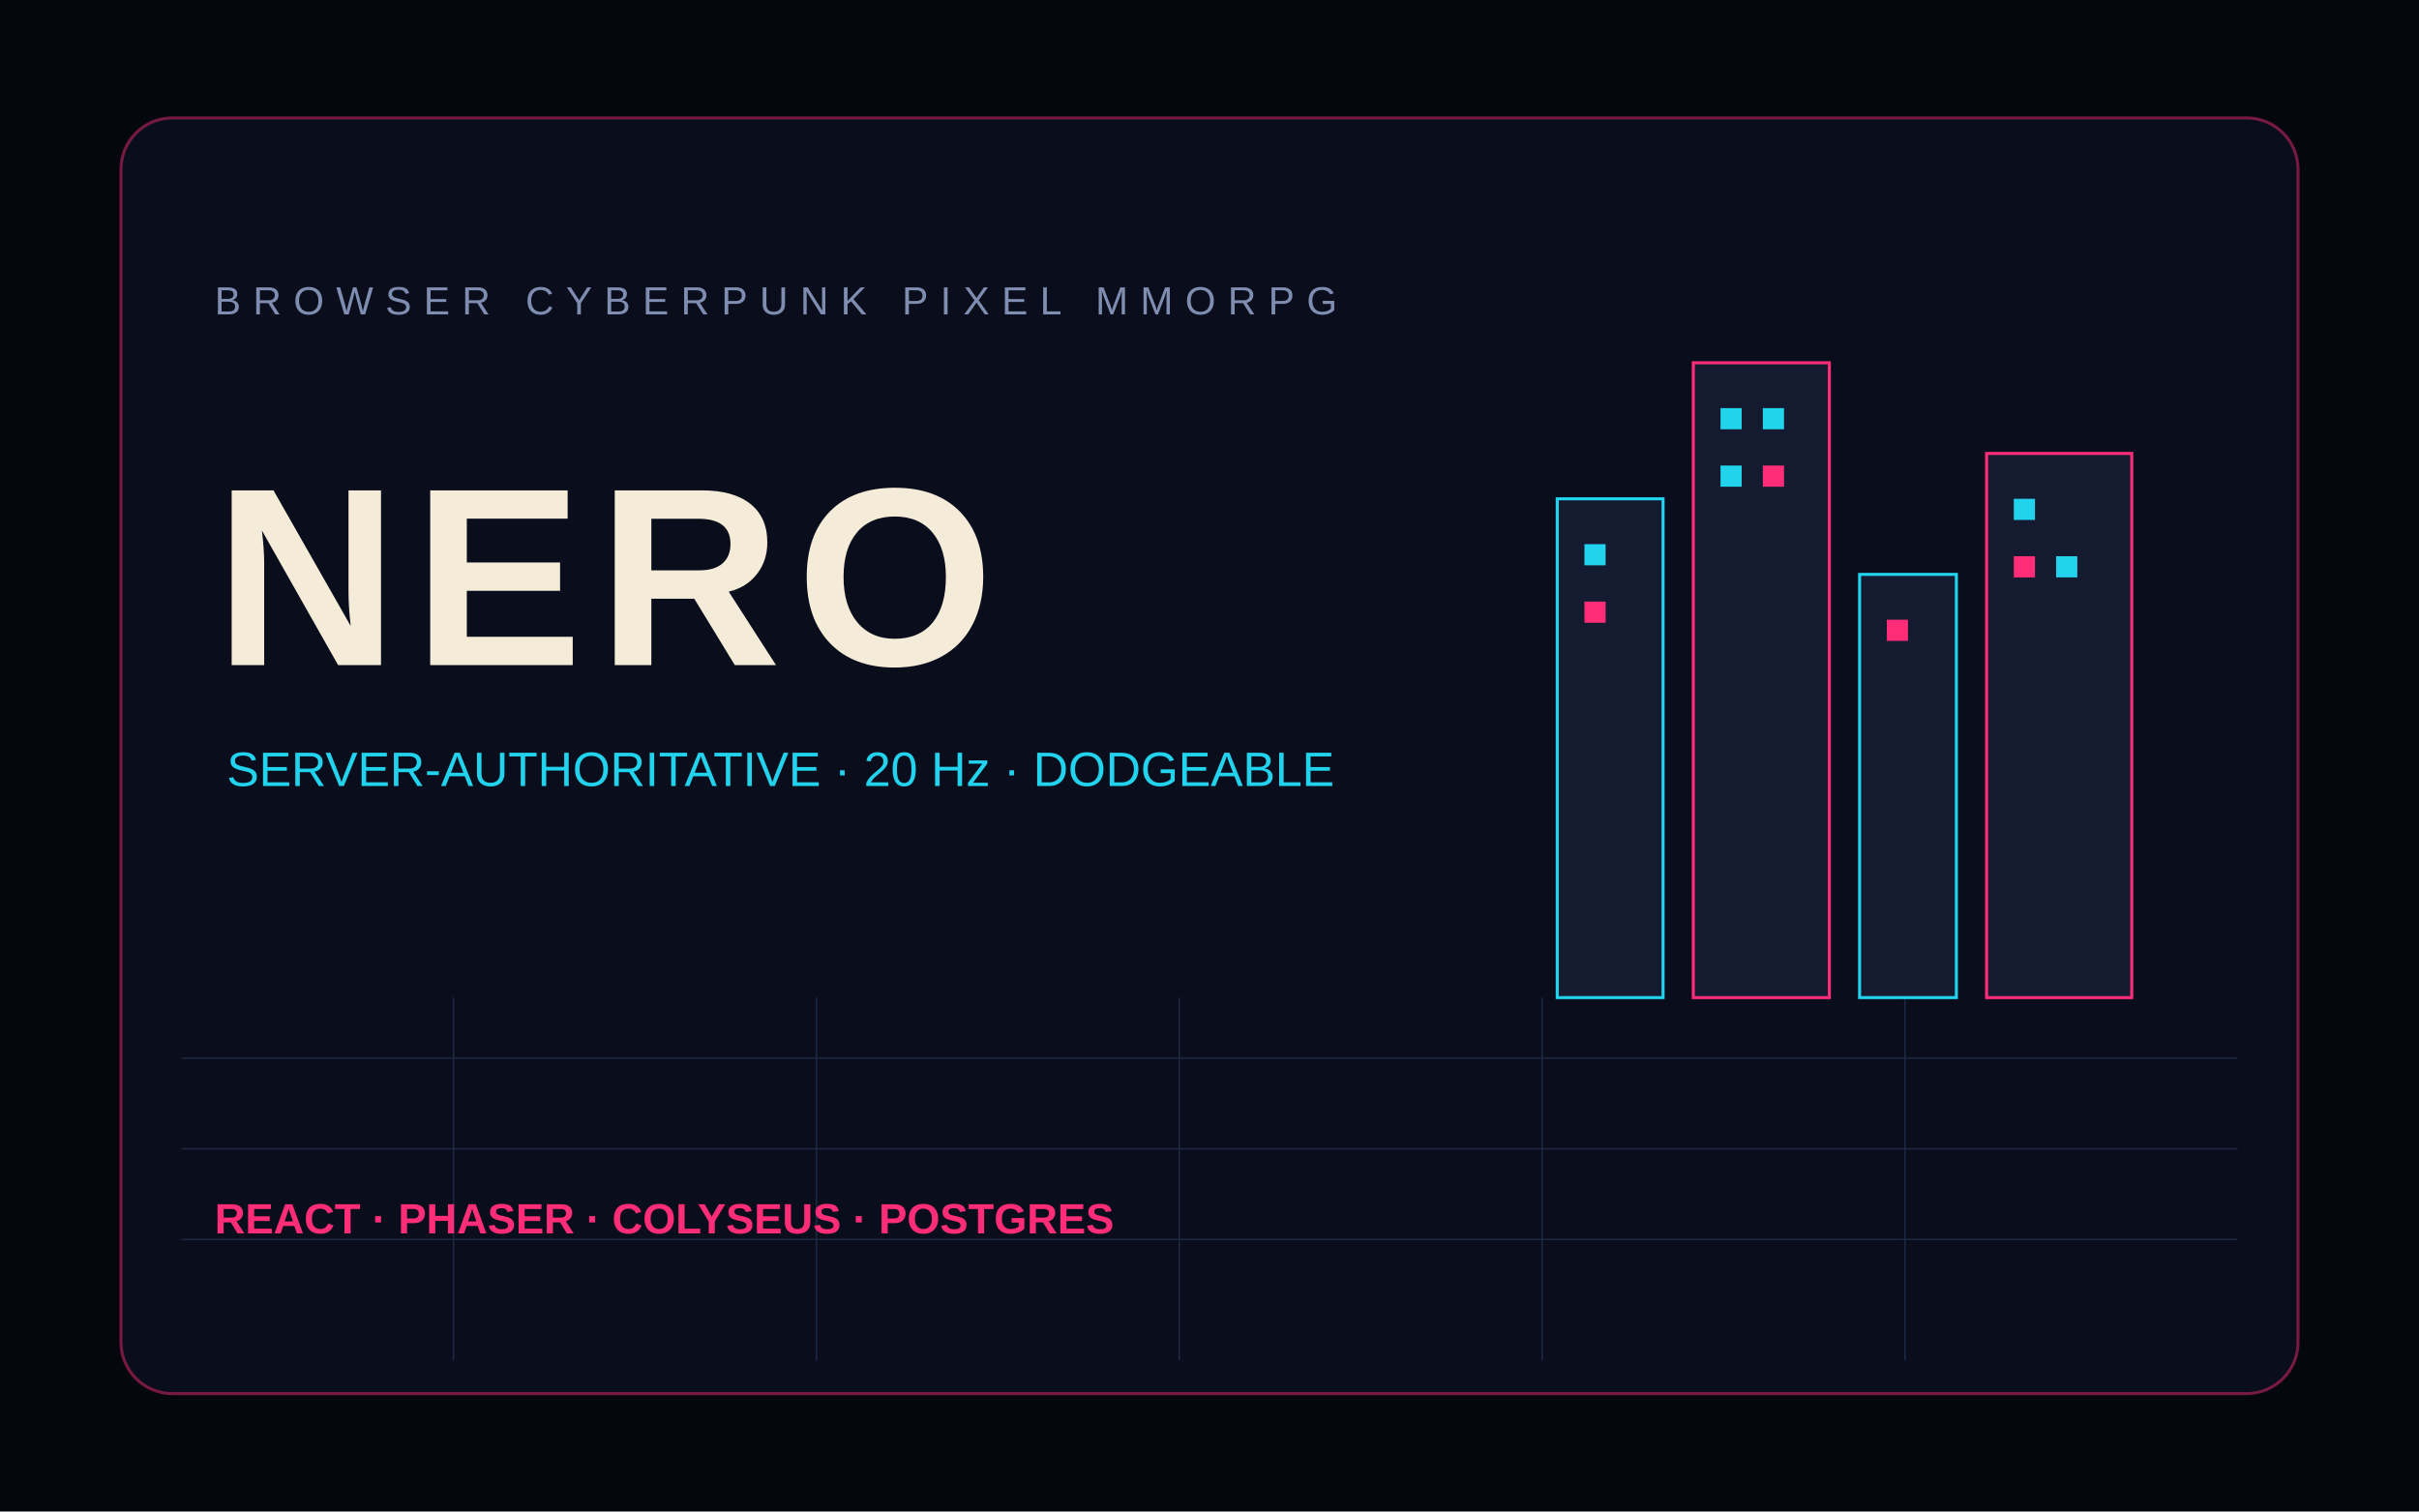
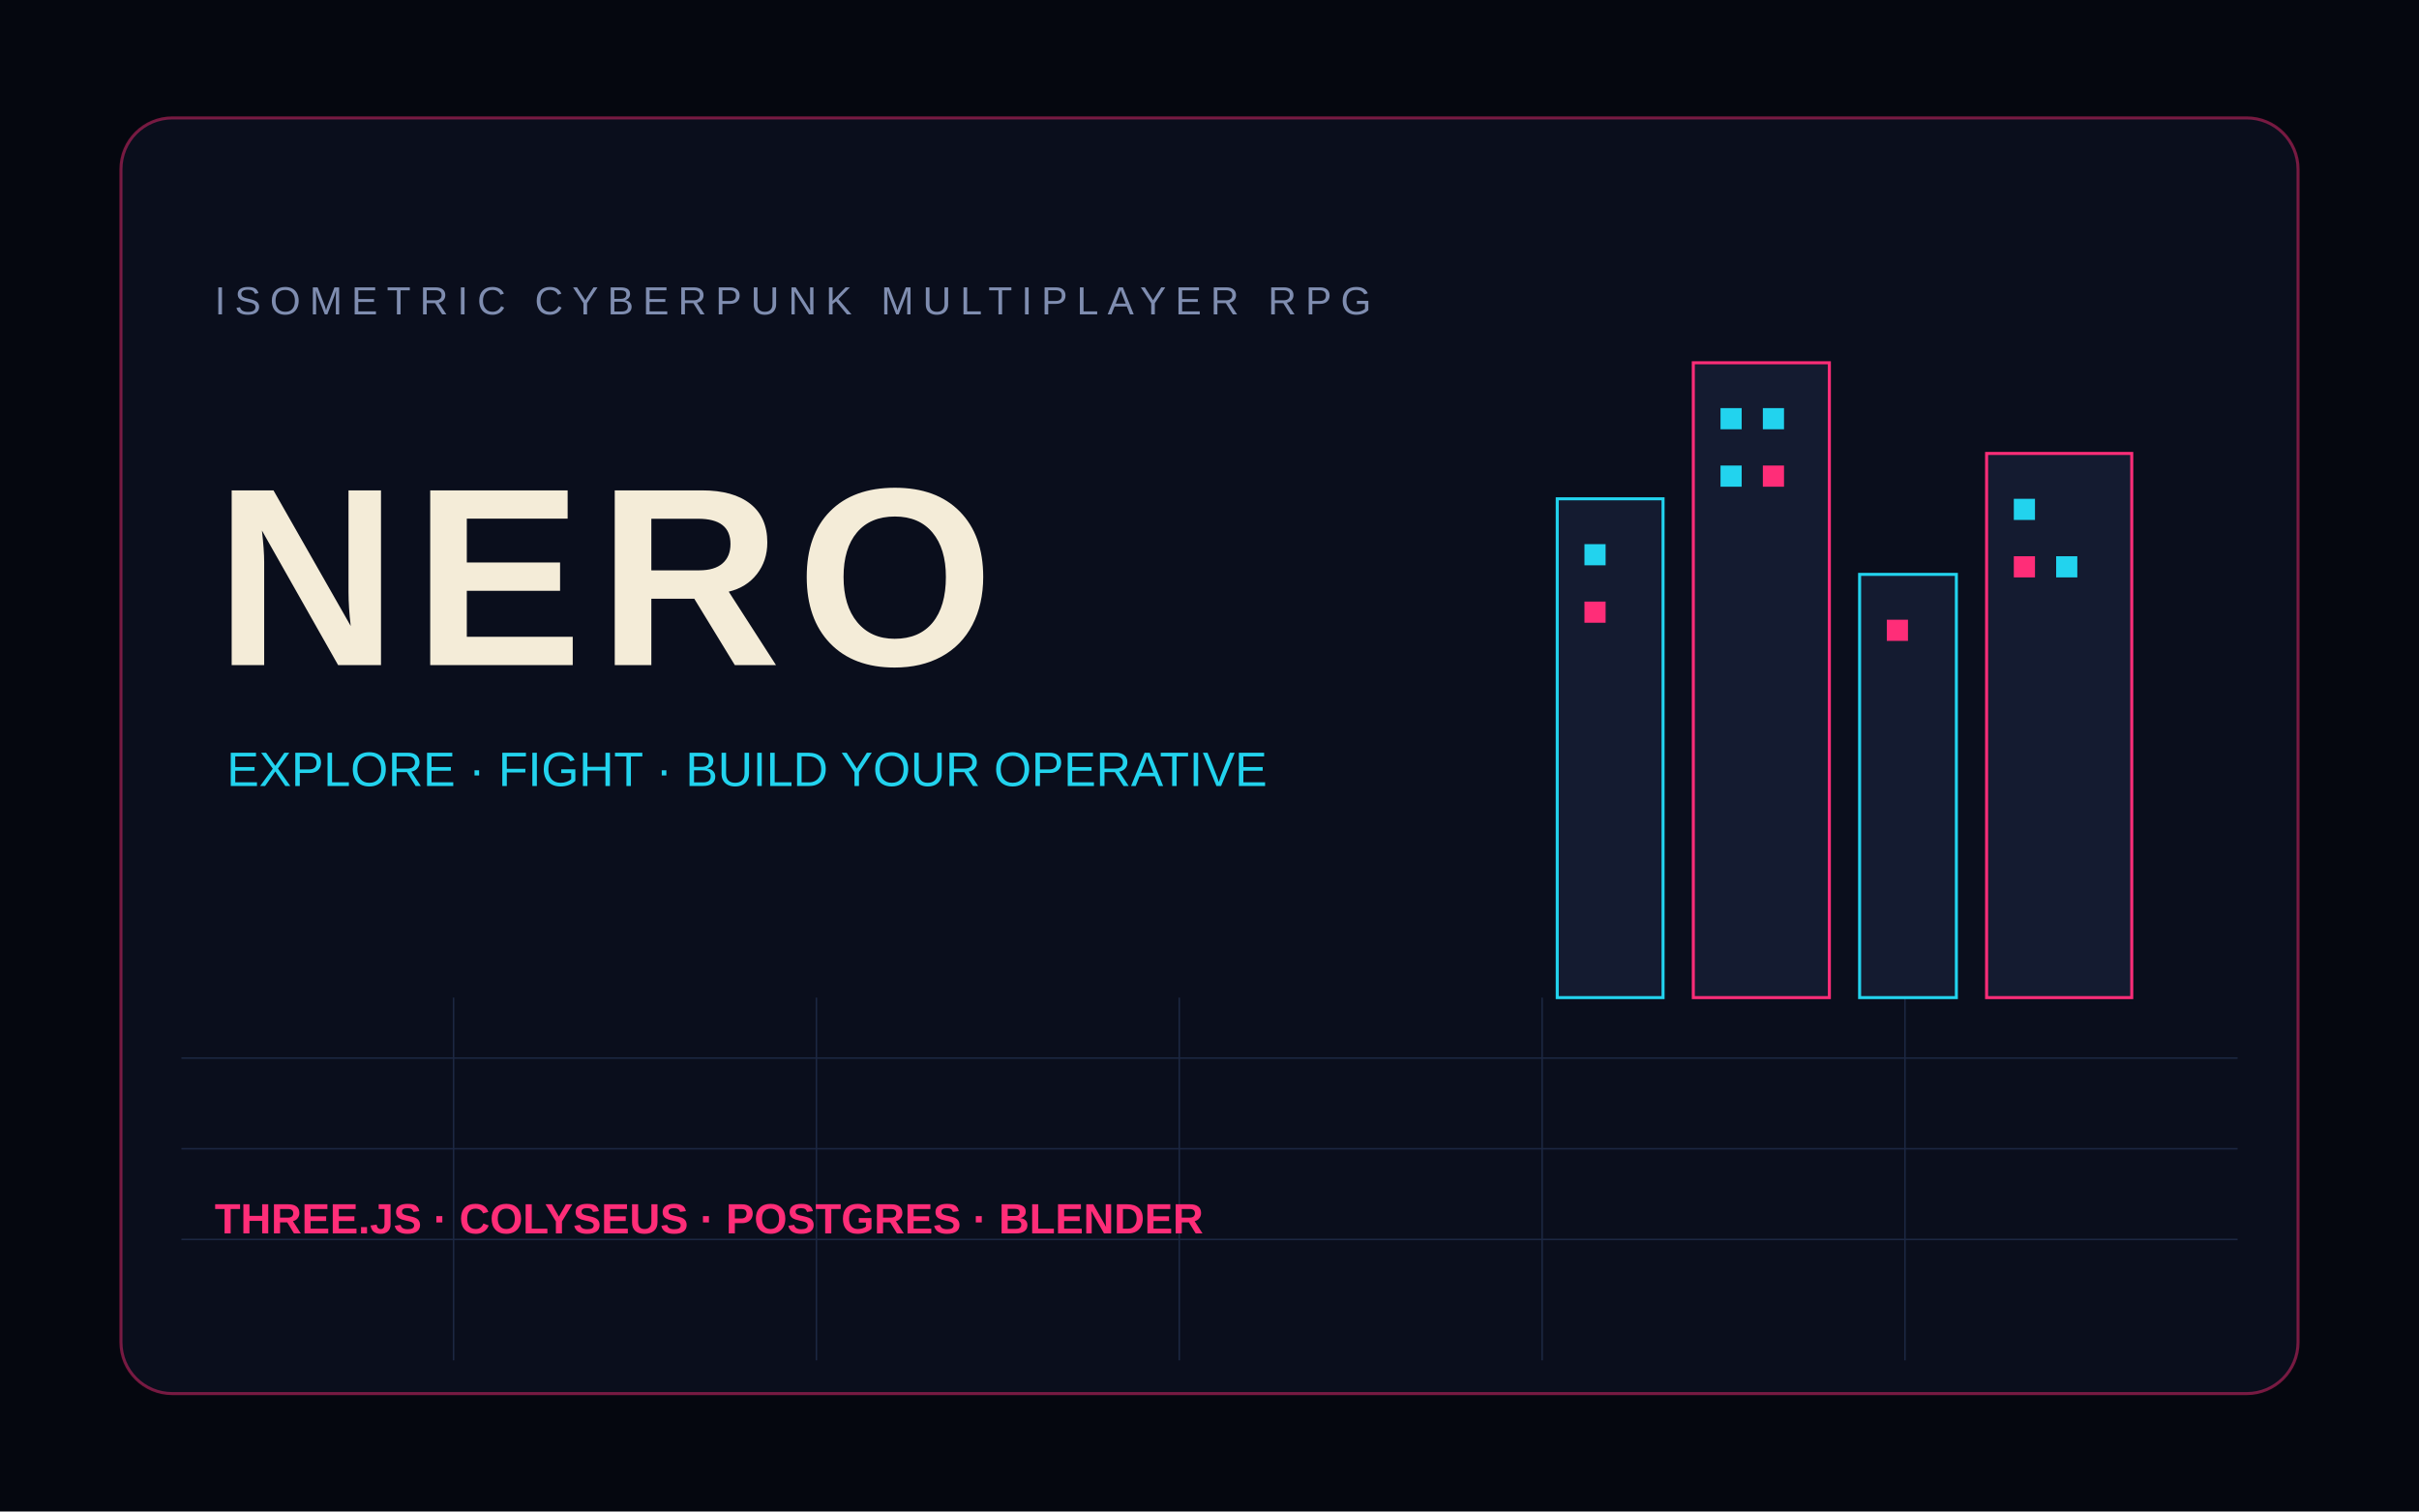
<svg xmlns="http://www.w3.org/2000/svg" viewBox="0 0 1600 1000" role="img" aria-labelledby="title desc">
  <rect width="1600" height="1000" fill="#05070f" />
  <rect x="80" y="78" width="1440" height="844" rx="34" fill="#0a0e1c" stroke="#ff2d78" stroke-opacity=".45" stroke-width="2" />
  <g stroke="#1c2742" stroke-width="1">
    <path d="M120 700h1360M120 760h1360M120 820h1360" />
    <path d="M300 660v240M540 660v240M780 660v240M1020 660v240M1260 660v240" />
  </g>
  <g>
    <rect x="1030" y="330" width="70" height="330" fill="#141b30" stroke="#22d3ee" stroke-width="2" />
    <rect x="1120" y="240" width="90" height="420" fill="#141b30" stroke="#ff2d78" stroke-width="2" />
    <rect x="1230" y="380" width="64" height="280" fill="#141b30" stroke="#22d3ee" stroke-width="2" />
    <rect x="1314" y="300" width="96" height="360" fill="#141b30" stroke="#ff2d78" stroke-width="2" />
    <g fill="#22d3ee">
      <rect x="1138" y="270" width="14" height="14" />
      <rect x="1166" y="270" width="14" height="14" />
      <rect x="1138" y="308" width="14" height="14" />
      <rect x="1332" y="330" width="14" height="14" />
      <rect x="1360" y="368" width="14" height="14" />
      <rect x="1048" y="360" width="14" height="14" />
    </g>
    <g fill="#ff2d78">
      <rect x="1166" y="308" width="14" height="14" />
      <rect x="1248" y="410" width="14" height="14" />
      <rect x="1332" y="368" width="14" height="14" />
      <rect x="1048" y="398" width="14" height="14" />
    </g>
  </g>
  <g font-family="Arial, sans-serif">
-     <text x="142" y="208" fill="#7f8db0" font-size="26" letter-spacing="8">BROWSER CYBERPUNK PIXEL MMORPG</text>
+     <text x="142" y="208" fill="#7f8db0" font-size="26" letter-spacing="6">ISOMETRIC CYBERPUNK MULTIPLAYER RPG</text>
    <text x="142" y="440" fill="#f4ecd8" font-size="168" font-weight="700" letter-spacing="10">NERO</text>
-     <text x="150" y="520" fill="#22d3ee" font-size="32">SERVER-AUTHORITATIVE · 20 Hz · DODGEABLE</text>
-     <text x="142" y="816" fill="#ff2d78" font-size="28" font-weight="700">REACT · PHASER · COLYSEUS · POSTGRES</text>
+     <text x="150" y="520" fill="#22d3ee" font-size="32">EXPLORE · FIGHT · BUILD YOUR OPERATIVE</text>
+     <text x="142" y="816" fill="#ff2d78" font-size="28" font-weight="700">THREE.JS · COLYSEUS · POSTGRES · BLENDER</text>
  </g>
</svg>
